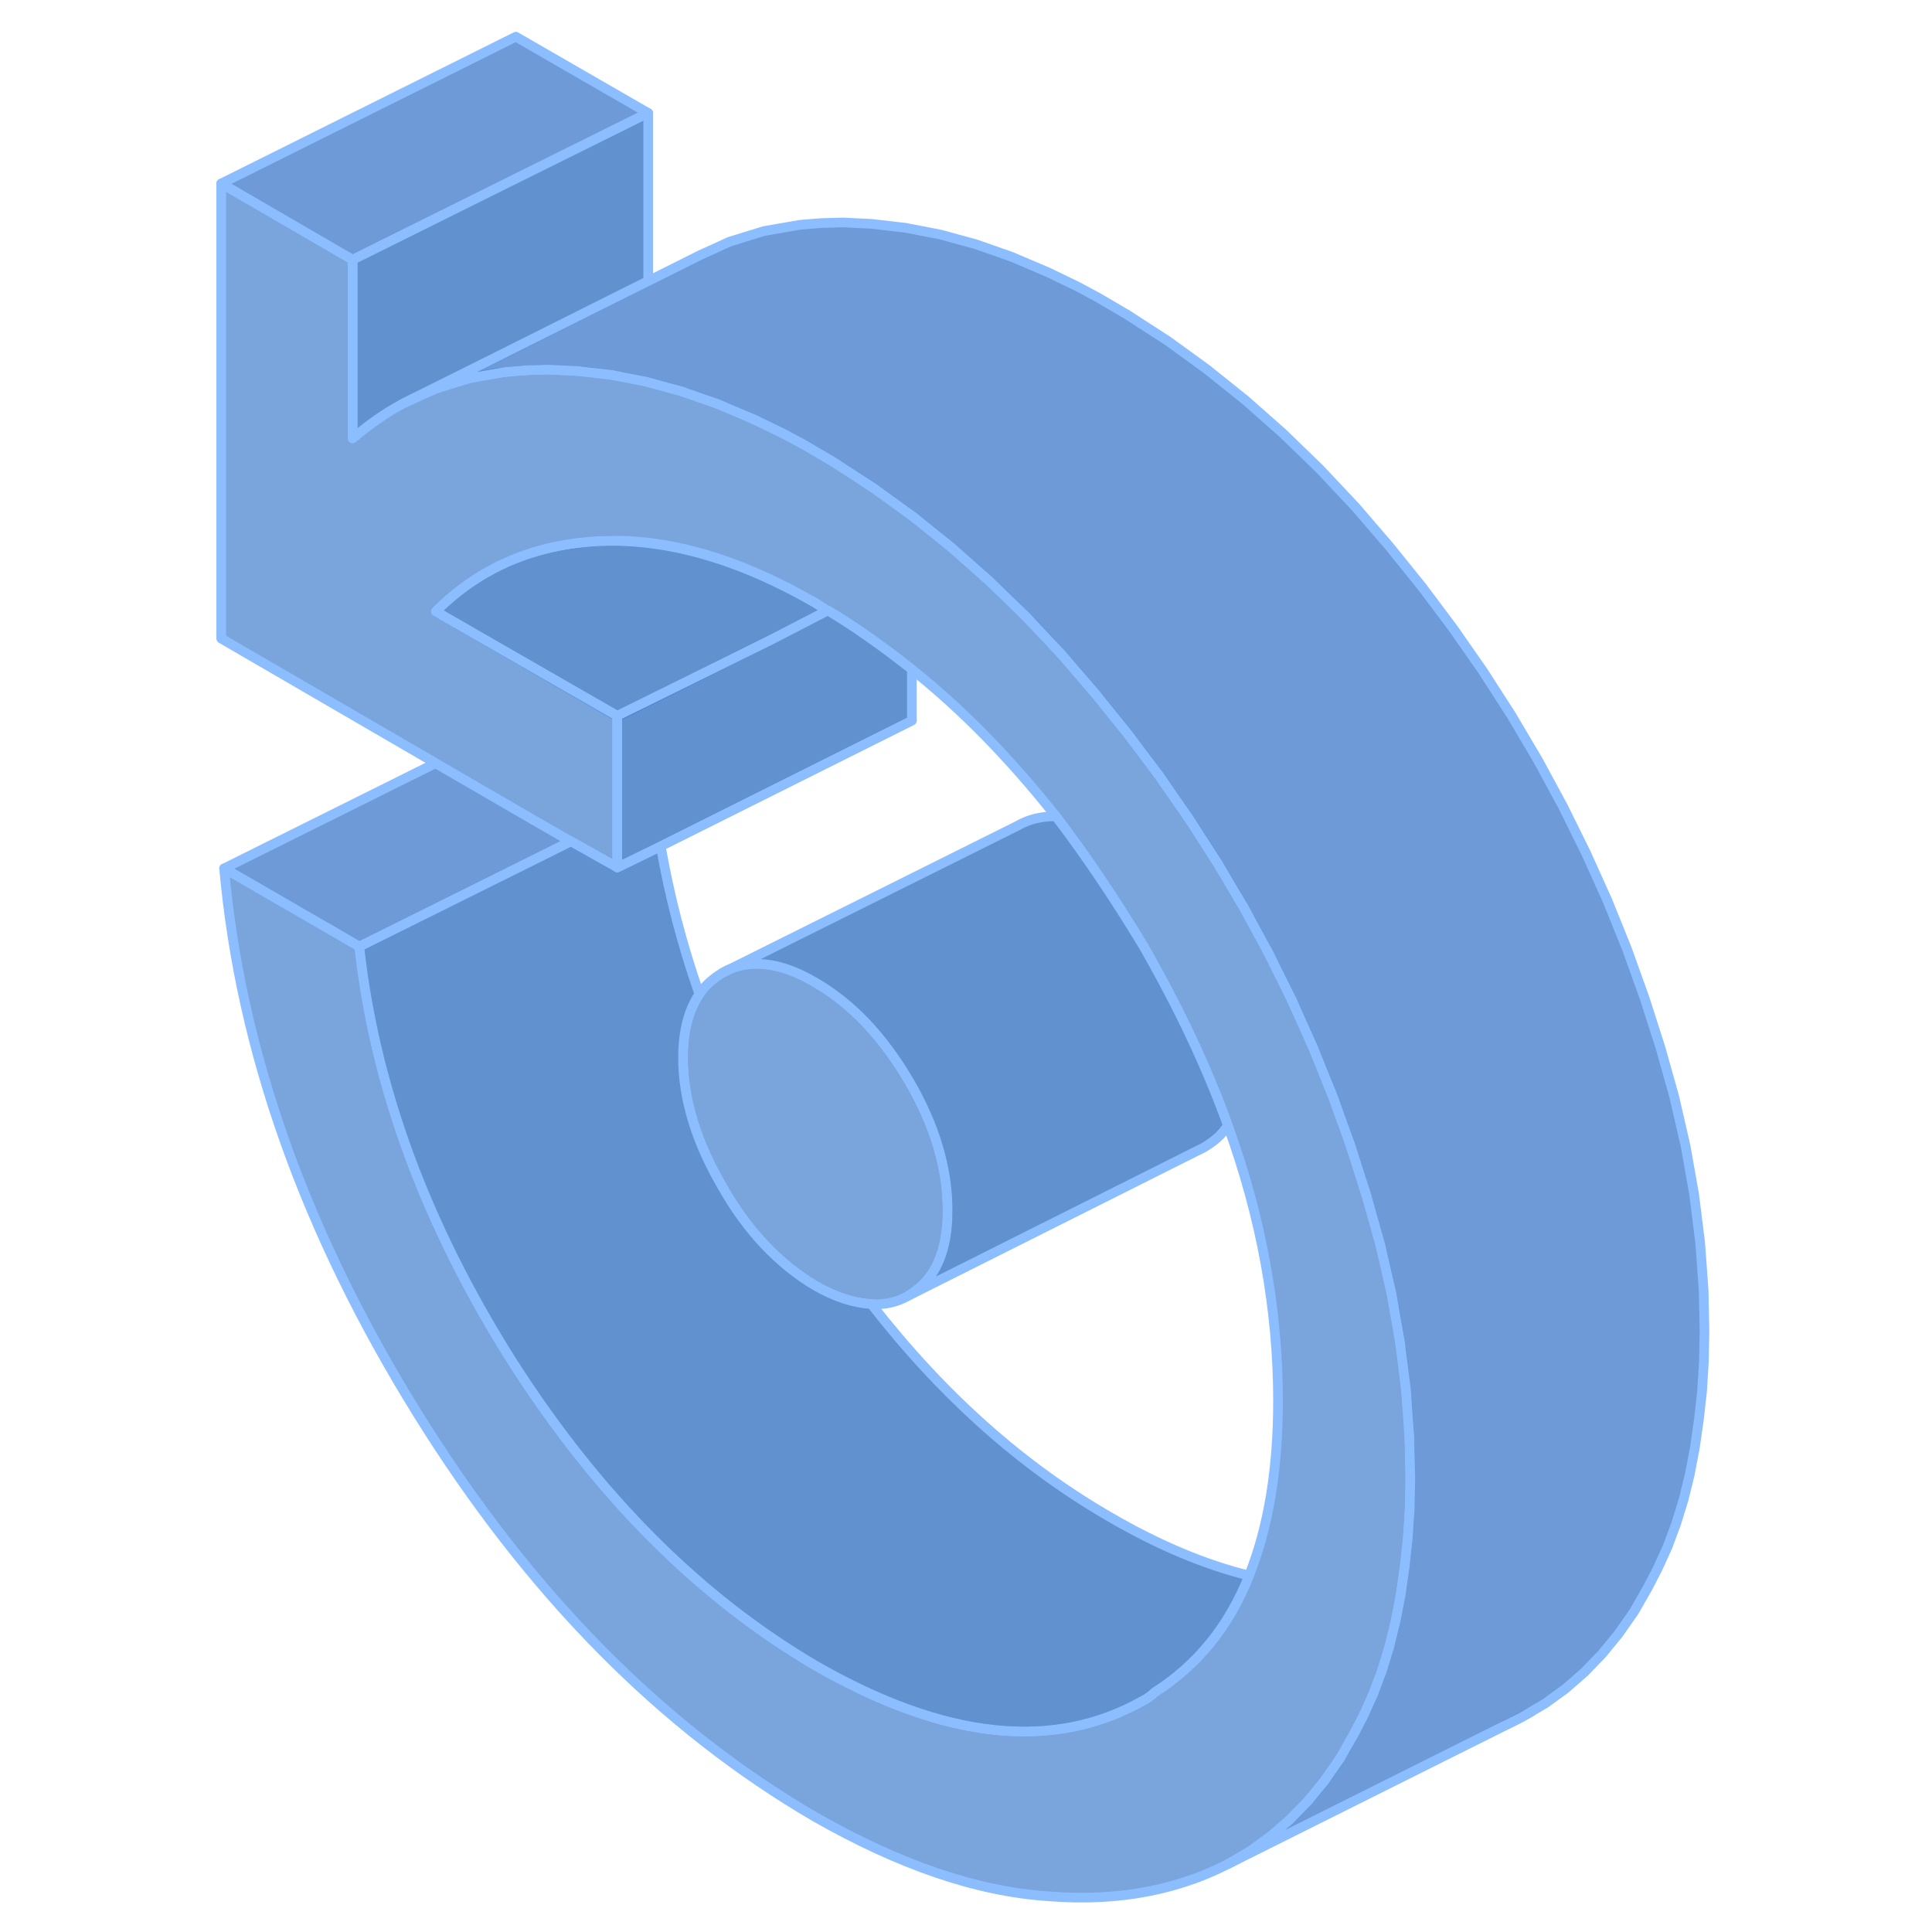
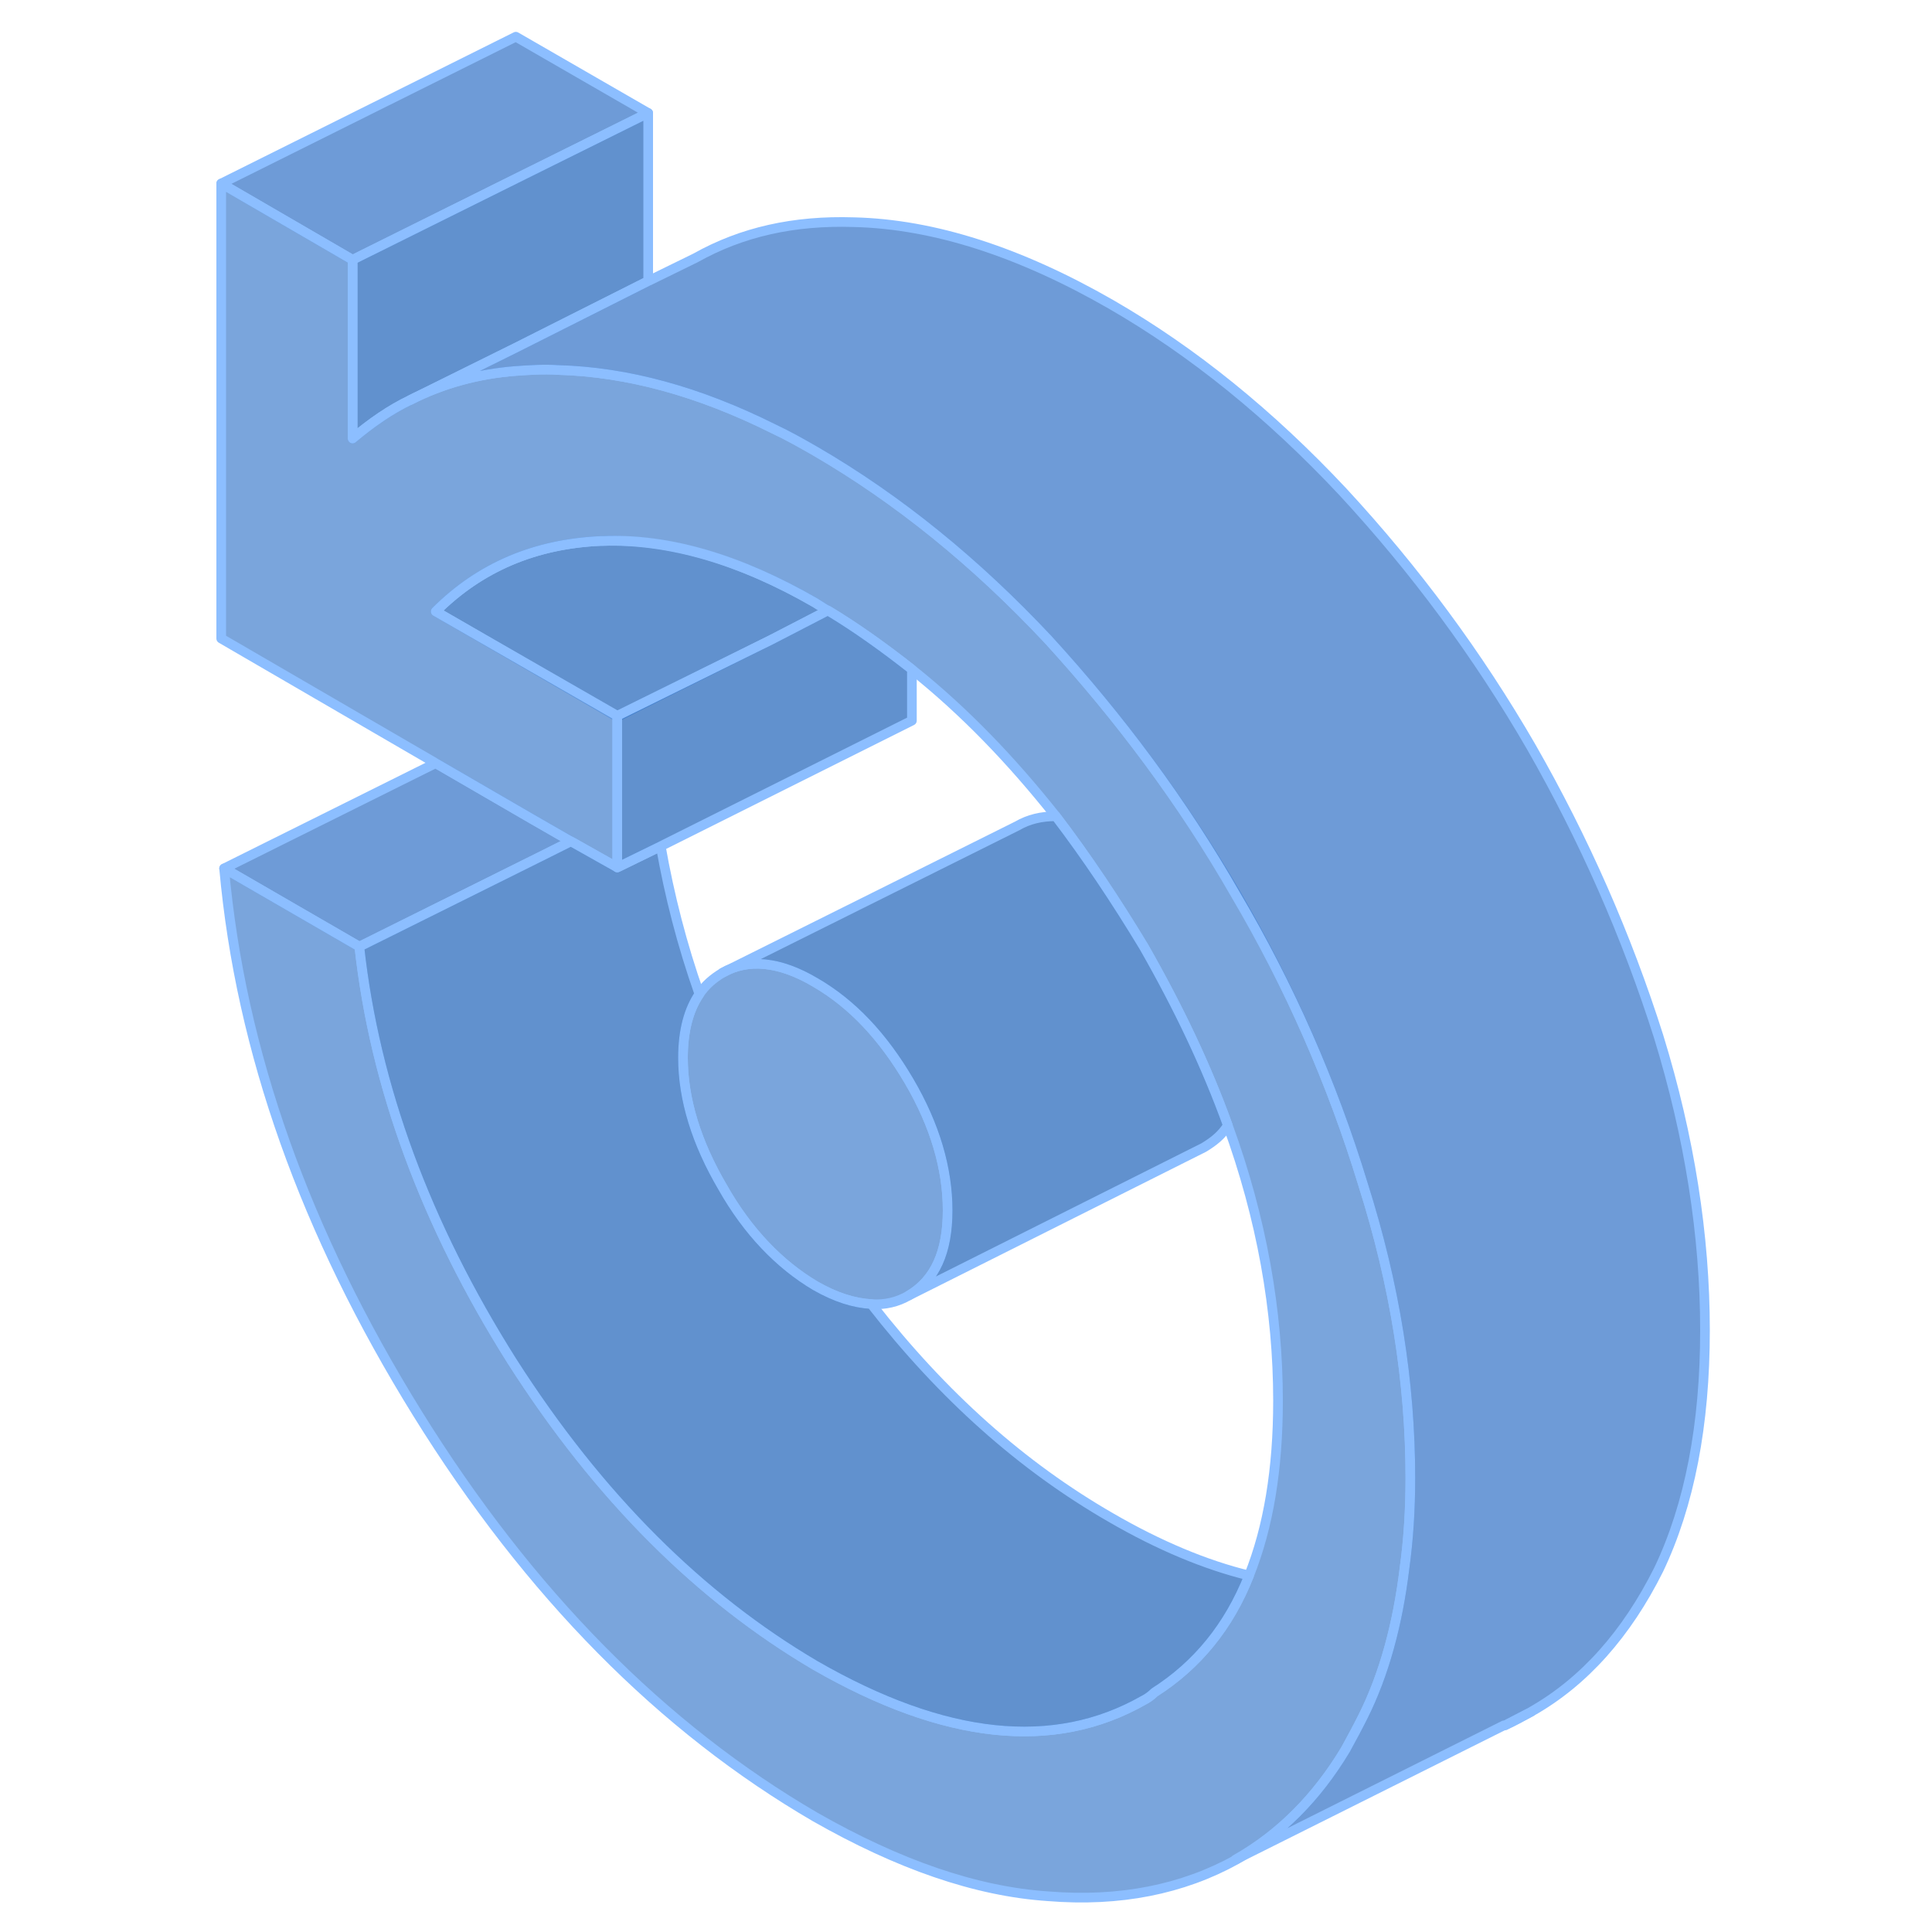
<svg xmlns="http://www.w3.org/2000/svg" width="200" height="200" viewBox="0 0 200 200" fill="none">
-   <style>.cl-float{animation:cl-float 6s ease-in-out infinite;transform-box:view-box;transform-origin:50% 50%}@keyframes cl-float{0%,100%{transform:translateY(0)}50%{transform:translateY(-3px)}}.cl-trace{fill:none;stroke:#CFE5FF;stroke-width:1.2;stroke-linecap:round;stroke-linejoin:round;stroke-dasharray:14 86;stroke-dashoffset:100;opacity:0}@media (prefers-reduced-motion:reduce){.cl-float,.cl-float *{animation:none!important}}.cl-tr1{animation:cl-tr1 4s cubic-bezier(.32,.72,0,1) 0s infinite}@keyframes cl-tr1{0%{stroke-dashoffset:100;opacity:0}6%{opacity:.55}55%{stroke-dashoffset:0;opacity:.55}62%,100%{stroke-dashoffset:0;opacity:0}}.cl-tr2{animation:cl-tr2 4s cubic-bezier(.32,.72,0,1) 0.3s infinite}@keyframes cl-tr2{0%{stroke-dashoffset:100;opacity:0}6%{opacity:.55}55%{stroke-dashoffset:0;opacity:.55}62%,100%{stroke-dashoffset:0;opacity:0}}</style>
-   <g class="cl-float">
-     <path d="M98.1 125.3C98.1 129.6 96.8 132.5 94.1 134.1C92.9 134.8 91.6 135.1 90.2 135C88.4 134.9 86.5 134.3 84.4 133.1C80.7 130.9 77.4 127.5 74.8 122.9C72.1 118.3 70.7 113.8 70.7 109.5C70.7 106.7 71.3 104.5 72.4 102.9C73 102 73.8 101.3 74.8 100.7C77.4 99.2 80.7 99.5 84.4 101.7C88.2 103.9 91.4 107.3 94.1 111.9C96.8 116.5 98.1 121 98.1 125.3Z" data-t="M110.44 118.44C110.44 122.74 108.67 126 105 128.36C103.37 129.4 101.6 130.06 99.69 130.36C97.25 130.76 94.66 130.7 91.8 130.09C86.77 128.93 82.28 126.46 78.74 122.59C75.07 118.75 73.17 114.64 73.17 110.34C73.17 107.54 73.98 105.17 75.48 103.26C76.3 102.19 77.38 101.27 78.74 100.39C82.28 98.16 86.77 97.53 91.8 98.69C96.97 99.82 101.33 102.32 105 106.16C108.67 110 110.44 114.14 110.44 118.44Z" fill="#4E87D0" fill-opacity="0.75" stroke="#8CBEFF" stroke-linecap="round" stroke-linejoin="round" />
-     <path d="M155.8 178.6C156.7 178.2 157.6 177.7 158.5 177.2L155.8 178.6Z" data-t="M163.44 158.55C164.67 157.9 166.05 157.13 167.27 156.37L163.44 158.55Z" stroke="#8CBEFF" stroke-linecap="round" stroke-linejoin="round" />
-     <path d="M59.1 87.1L55.9 88.7L37.2 98L23.2 89.9L45.1 79L55.1 84.8L59.1 87.1Z" data-t="M57.38 91.2L37.68 95.53L27.59 108.26L8.55 104.1L38.34 87.04L51.94 90.03L57.38 91.2Z" fill="#3E7AC9" fill-opacity="0.75" stroke="#8CBEFF" stroke-linecap="round" stroke-linejoin="round" />
-     <path d="M67.1 11.7L53.4 18.5L36.5 26.9L22.9 19L53.4 3.8L67.1 11.7Z" data-t="M42.31 16.65L23.98 27.26L26.64 37.36L8.14 33.28L23.82 12.58L42.31 16.65Z" fill="#3E7AC9" fill-opacity="0.75" stroke="#8CBEFF" stroke-linecap="round" stroke-linejoin="round" />
-     <path d="M67.1 11.7L67.1 29.1L53.4 36L42.5 41.4C40.4 42.4 38.4 43.8 36.5 45.4L36.5 26.9L53.4 18.5L67.1 11.7Z" data-t="M42.31 16.65L42.31 34.05L23.67 44.8L34.8 50.17C31.94 51.76 29.22 53.72 26.64 55.86L26.64 37.36L23.98 27.26L42.31 16.65Z" fill="#2D6CBD" fill-opacity="0.75" stroke="#8CBEFF" stroke-linecap="round" stroke-linejoin="round" />
-     <path d="M85.7 63.2L79.9 66.2L63.9 74.2L45.1 63.3C49.7 58.7 55.4 56.3 62.2 56C62.3 56 62.3 56 62.4 56C69.2 55.8 76.6 57.9 84.4 62.4C84.9 62.7 85.3 63 85.7 63.2Z" data-t="M93.57 59.82L59.88 67.53L63.91 76.95L38.34 71.34C44.6 65.44 52.35 61.44 61.6 59.23C61.74 59.2 61.74 59.2 61.87 59.17C71.13 57.06 81.19 57.08 91.8 59.39C92.48 59.55 93.03 59.74 93.57 59.82Z" fill="#2D6CBD" fill-opacity="0.75" stroke="#8CBEFF" stroke-linecap="round" stroke-linejoin="round" />
-     <path d="M146 153C146 156.3 145.8 159.4 145.4 162.3C144.7 168.1 143.3 173.3 141.1 177.7C140.5 178.9 139.9 180 139.3 181.1C136.3 186.1 132.5 189.9 128 192.5C122.4 195.6 115.9 196.9 108.5 196.3C101 195.8 93 193 84.4 188.1C68.6 178.9 54.8 165 43.2 146.3C31.6 127.6 24.9 108.8 23.2 89.9L37.2 98C38.8 112.5 44.1 126.8 53 140.9C62 155 72.5 165.4 84.4 172.4C97.8 180.1 109.1 181.3 118.4 176C118.8 175.8 119.2 175.5 119.5 175.2C123.9 172.4 127.2 168.4 129.3 163.1C131.3 158.1 132.3 152.1 132.3 145C132.3 135.7 130.6 126.1 127.1 116.5C124.9 110.4 122 104.3 118.4 98C115.5 93.2 112.5 88.7 109.3 84.5C104.7 78.7 99.8 73.6 94.4 69.3C91.6 67.1 88.7 65 85.7 63.2C85.3 63 84.9 62.7 84.4 62.4C76.6 57.9 69.2 55.7 62.4 56C62.3 56 62.3 56 62.2 56C55.4 56.3 49.7 58.7 45.1 63.3L63.9 74.1L63.9 89.8L59.1 87.1L55.1 84.8L45.1 79L22.9 66.1L22.9 19L36.5 26.9L36.5 45.4C38.4 43.8 40.4 42.4 42.5 41.4C45.8 39.7 49.5 38.7 53.4 38.4C54.8 38.3 56.3 38.2 57.8 38.3C64.9 38.5 72.3 40.5 80.1 44.4C81.6 45.1 83 45.9 84.4 46.7C93 51.7 101 58.2 108.5 66.2C115.9 74.3 122.4 83 128 92.6C133.5 102.1 137.9 112.1 141.1 122.6C144.4 133 146 143.1 146 153Z" data-t="M175.61 132.67C175.61 135.97 175.34 139.13 174.79 142.14C173.84 148.13 171.93 153.73 168.94 158.75C168.12 160.12 167.31 161.38 166.49 162.65C162.41 168.5 157.24 173.36 151.12 177.23C143.5 181.9 134.66 185.03 124.59 186.51C114.39 188.12 103.5 187.57 91.8 185.09C70.31 180.33 51.53 170.31 35.75 154.87C19.97 139.43 10.86 122.52 8.55 104.1L27.59 108.26C29.77 122.31 36.98 135.12 49.09 146.72C61.33 158.29 75.61 165.73 91.8 169.39C110.03 173.32 125.41 171.34 138.06 163.43C138.6 163.12 139.15 162.7 139.56 162.32C145.54 158.28 150.03 153.36 152.89 147.46C155.61 141.9 156.97 135.62 156.97 128.52C156.97 119.22 154.66 110.1 149.89 101.48C146.9 96 142.96 90.72 138.06 85.43C134.11 81.44 130.03 77.79 125.68 74.49C119.42 69.98 112.75 66.26 105.41 63.48C101.6 62.06 97.65 60.78 93.57 59.82C93.03 59.74 92.48 59.55 91.8 59.39C81.19 57.08 71.13 56.96 61.87 59.17C61.74 59.2 61.74 59.2 61.6 59.23C52.35 61.44 44.6 65.44 38.34 71.34L63.91 76.85L63.91 92.55L57.38 91.2L51.94 90.03L38.34 87.04L8.14 80.38L8.14 33.28L26.64 37.36L26.64 55.86C29.22 53.72 31.94 51.76 34.8 50.17C39.29 47.54 44.32 45.5 49.63 44.1C51.53 43.61 53.58 43.09 55.62 42.77C65.28 40.97 75.34 40.89 85.95 42.6C87.99 42.88 89.9 43.28 91.8 43.69C103.5 46.27 114.39 50.52 124.59 56.41C134.66 62.43 143.5 69.3 151.12 77.33C158.6 85.28 164.59 94.05 168.94 103.65C173.43 113.12 175.61 122.77 175.61 132.67Z" fill="#4E87D0" fill-opacity="0.75" stroke="#8CBEFF" stroke-linecap="round" stroke-linejoin="round" />
-     <path d="M129.3 163.1C127.2 168.4 123.9 172.4 119.5 175.2C119.2 175.5 118.8 175.8 118.4 176C109.1 181.3 97.8 180.1 84.4 172.4C72.5 165.4 62 155 53 140.9C44.1 126.8 38.8 112.5 37.2 98L55.9 88.7L59.1 87.1L63.9 89.8L68.4 87.6C69.3 92.7 70.6 97.8 72.4 102.9C71.3 104.5 70.7 106.7 70.7 109.5C70.7 113.8 72.1 118.3 74.8 122.9C77.4 127.5 80.7 130.9 84.4 133.1C86.5 134.3 88.4 134.9 90.2 135C97.6 144.5 105.8 151.8 115 157.1C120 160 124.8 162 129.3 163.1Z" data-t="M152.89 147.46C150.03 153.36 145.54 158.28 139.56 162.32C139.15 162.7 138.6 163.12 138.06 163.43C125.41 171.34 110.03 173.32 91.8 169.39C75.61 165.73 61.33 158.29 49.09 146.72C36.98 135.12 29.77 122.31 27.59 108.26L37.68 95.53L57.38 91.2L63.91 92.55L66.63 89.49C67.85 94.34 73.03 98.67 75.48 103.26C73.98 105.17 73.17 107.54 73.17 110.34C73.17 114.64 75.07 118.75 78.74 122.59C82.28 126.46 86.77 128.93 91.8 130.09C94.66 130.7 97.25 130.76 99.69 130.36C109.76 137.78 94.96 145.86 107.47 148.58C114.27 150.07 146.77 147.63 152.89 147.46Z" fill="#2D6CBD" fill-opacity="0.75" stroke="#8CBEFF" stroke-linecap="round" stroke-linejoin="round" />
-     <path d="M94.4 69.3L94.4 74.6L68.4 87.6L63.9 89.8L63.9 74.1L79.9 66.2L85.7 63.2C88.7 65 91.6 67.1 94.4 69.3Z" data-t="M105.41 63.48L79.6 71.85L66.63 89.49L63.91 92.55L63.91 76.85L59.88 67.53L93.57 59.82C97.65 60.78 101.6 62.06 105.41 63.48Z" fill="#2D6CBD" fill-opacity="0.75" stroke="#8CBEFF" stroke-linecap="round" stroke-linejoin="round" />
-     <path d="M127.1 116.5C126.5 117.5 125.6 118.2 124.6 118.8L123.8 119.2L94.1 134.1C96.8 132.5 98.1 129.6 98.1 125.3C98.1 121 96.8 116.5 94.1 111.9C91.4 107.3 88.2 103.9 84.4 101.7C80.7 99.5 77.4 99.2 74.8 100.7L105.3 85.5C106.5 84.8 107.8 84.5 109.3 84.5C112.5 88.7 115.5 93.2 118.4 98C122 104.3 124.9 110.4 127.1 116.5Z" data-t="M149.89 101.48C149.08 102.65 124.13 106.43 122.77 107.31L122.3 107.86L105 128.36C108.67 126 110.44 122.74 110.44 118.44C110.44 114.14 108.67 110 105 106.16C101.33 102.32 96.97 99.82 91.8 98.69C86.77 97.53 82.28 98.16 78.74 100.39L97.13 79.36C98.76 78.33 123.64 74.91 125.68 74.49C130.03 77.79 134.11 81.44 138.06 85.43C142.96 90.72 146.9 96 149.89 101.48Z" fill="#2D6CBD" fill-opacity="0.75" stroke="#8CBEFF" stroke-linecap="round" stroke-linejoin="round" />
-     <path d="M42.02 41.64L45.07 40.25L48.62 39.15L52.36 38.5L54.61 38.32L56.79 38.26L59.72 38.4L63.28 38.8L66.89 39.51L70.56 40.51L74.28 41.81L78.07 43.42L81.13 44.9L83.25 46.04L86.28 47.82L90.43 50.52L94.5 53.46L98.47 56.65L102.35 60.08L106.14 63.75L109.84 67.68L113.36 71.77L116.74 75.96L119.98 80.27L123.06 84.71L126 89.28L128.78 93.97L131.36 98.73L133.75 103.56L135.95 108.48L137.97 113.48L139.8 118.56L141.44 123.7L142.88 128.8L144.04 133.86L144.92 138.87L145.55 143.84L145.9 148.78L146 153L145.94 156.14L145.74 159.21L145.42 162.17L144.99 165.18L144.46 167.89L143.82 170.49L143.06 172.97L142.17 175.34L141.16 177.58L140.16 179.51L138.72 182.04L137.12 184.34L135.4 186.44L133.55 188.34L131.59 190.05L129.5 191.57L127.13 192.96L157.58 177.74L159.96 176.34L162.04 174.83L164.01 173.12L165.85 171.21L167.57 169.11L169.17 166.82L170.62 164.28L171.61 162.36L172.63 160.11L173.51 157.75L174.28 155.26L174.92 152.66L175.44 149.95L175.87 146.95L176.2 143.98L176.39 140.91L176.45 137.77L176.36 133.55L176 128.62L175.38 123.65L174.49 118.63L173.33 113.58L171.9 108.48L170.25 103.33L168.43 98.25L166.41 93.25L164.2 88.34L161.81 83.5L159.24 78.75L156.46 74.05L153.52 69.48L150.43 65.05L147.2 60.74L143.81 56.54L140.29 52.45L136.6 48.53L132.8 44.85L128.92 41.42L124.95 38.24L120.89 35.29L116.73 32.6L113.7 30.82L111.58 29.68L108.52 28.2L104.74 26.59L101.01 25.28L97.35 24.28L93.74 23.58L90.18 23.17L87.25 23.03L85.06 23.09L82.81 23.27L79.08 23.92L75.52 25.02L72.47 26.41Z" data-t="M34.58 50.29L38.51 48.19L42.81 46.32L47.3 44.76L50.45 43.89L53.06 43.26L55.81 42.73L60.08 42.06L64.4 41.62L68.79 41.4L73.23 41.4L77.74 41.62L82.31 42.08L86.52 42.68L89.12 43.13L91.64 43.65L96.57 44.85L101.56 46.29L106.45 47.94L111.24 49.81L115.94 51.89L120.55 54.18L125.05 56.69L129.38 59.4L133.55 62.23L137.56 65.18L141.41 68.25L145.11 71.46L148.65 74.81L152.01 78.29L155.15 81.86L158.09 85.54L160.83 89.33L163.37 93.22L165.71 97.21L167.84 101.31L169.78 105.49L171.48 109.67L172.88 113.88L173.98 118.11L174.8 122.37L175.34 126.66L175.59 130.98L175.59 133.93L175.46 136.76L175.19 139.51L174.76 142.33L174.25 145.02L173.63 147.57L172.89 150.06L172.01 152.48L171 154.84L169.85 157.13L168.64 159.24L167.36 161.3L165.53 163.98L181.15 143.27L182.98 140.58L184.27 138.53L185.48 136.42L186.62 134.13L187.63 131.77L188.51 129.34L189.26 126.85L189.87 124.31L190.38 121.62L190.81 118.8L191.09 116.04L191.22 113.21L191.21 110.27L190.96 105.95L190.43 101.66L189.61 97.4L188.5 93.16L187.1 88.96L185.41 84.78L183.47 80.6L181.33 76.5L178.99 72.5L176.45 68.61L173.71 64.83L170.77 61.15L167.63 57.58L164.27 54.09L160.73 50.75L157.04 47.54L153.18 44.46L149.17 41.51L145 38.69L140.68 35.98L136.17 33.47L131.56 31.18L126.86 29.09L122.07 27.23L117.18 25.57L112.19 24.13L107.27 22.94L104.74 22.42L102.15 21.96L97.93 21.36L93.36 20.91L88.85 20.68L84.41 20.68L80.03 20.9L75.7 21.35L71.43 22.02L68.68 22.55L66.07 23.18L62.93 24.05L58.43 25.6L54.13 27.48L50.21 29.58Z" fill="#3E7AC9" fill-opacity="0.75" stroke="#8CBEFF" stroke-linecap="round" stroke-linejoin="round" />
-     <path class="cl-trace cl-tr1" pathLength="100" d="M146 153C146 156.3 145.8 159.4 145.4 162.3C144.7 168.1 143.3 173.3 141.1 177.7C140.5 178.9 139.9 180 139.3 181.1C136.3 186.1 132.5 189.9 128 192.5C122.4 195.6 115.9 196.9 108.5 196.3C101 195.8 93 193 84.4 188.1C68.6 178.9 54.8 165 43.2 146.3C31.6 127.6 24.9 108.8 23.2 89.9L37.2 98C38.8 112.5 44.1 126.8 53 140.9C62 155 72.5 165.4 84.4 172.4C97.8 180.1 109.1 181.3 118.4 176C118.8 175.8 119.2 175.5 119.5 175.2C123.9 172.4 127.2 168.4 129.3 163.1C131.3 158.1 132.3 152.1 132.3 145C132.3 135.7 130.6 126.1 127.1 116.5C124.9 110.4 122 104.3 118.4 98C115.5 93.2 112.5 88.7 109.3 84.5C104.7 78.7 99.8 73.6 94.4 69.3C91.6 67.1 88.7 65 85.7 63.2C85.3 63 84.9 62.7 84.4 62.4C76.6 57.9 69.2 55.7 62.4 56C62.3 56 62.3 56 62.2 56C55.4 56.3 49.7 58.7 45.1 63.3L63.9 74.1L63.9 89.8L59.1 87.1L55.1 84.8L45.1 79L22.9 66.1L22.9 19L36.5 26.9L36.5 45.4C38.4 43.8 40.4 42.4 42.5 41.4C45.8 39.7 49.5 38.7 53.4 38.4C54.8 38.3 56.3 38.2 57.8 38.3C64.9 38.5 72.3 40.5 80.1 44.4C81.6 45.1 83 45.9 84.4 46.7C93 51.7 101 58.2 108.5 66.2C115.9 74.3 122.4 83 128 92.6C133.5 102.1 137.9 112.1 141.1 122.6C144.4 133 146 143.1 146 153Z" data-t="M175.61 132.67C175.61 135.97 175.34 139.13 174.79 142.14C173.84 148.13 171.93 153.73 168.94 158.75C168.12 160.12 167.31 161.38 166.49 162.65C162.41 168.5 157.24 173.36 151.12 177.23C143.5 181.9 134.66 185.03 124.59 186.51C114.39 188.12 103.5 187.57 91.8 185.09C70.31 180.33 51.53 170.31 35.75 154.87C19.97 139.43 10.86 122.52 8.55 104.1L27.59 108.26C29.77 122.31 36.98 135.12 49.09 146.72C61.33 158.29 75.61 165.73 91.8 169.39C110.03 173.32 125.41 171.34 138.06 163.43C138.6 163.12 139.15 162.7 139.56 162.32C145.54 158.28 150.03 153.36 152.89 147.46C155.61 141.9 156.97 135.62 156.97 128.52C156.97 119.22 154.66 110.1 149.89 101.48C146.9 96 142.96 90.72 138.06 85.43C134.11 81.44 130.03 77.79 125.68 74.49C119.42 69.98 112.75 66.26 105.41 63.48C101.6 62.06 97.65 60.78 93.57 59.82C93.03 59.74 92.48 59.55 91.8 59.39C81.19 57.08 71.13 56.96 61.87 59.17C61.74 59.2 61.74 59.2 61.6 59.23C52.35 61.44 44.6 65.44 38.34 71.34L63.91 76.85L63.91 92.55L57.38 91.2L51.94 90.03L38.34 87.04L8.14 80.38L8.14 33.28L26.64 37.36L26.64 55.86C29.22 53.72 31.94 51.76 34.8 50.17C39.29 47.54 44.32 45.5 49.63 44.1C51.53 43.61 53.58 43.09 55.62 42.77C65.28 40.97 75.34 40.89 85.95 42.6C87.99 42.88 89.9 43.28 91.8 43.69C103.5 46.27 114.39 50.52 124.59 56.41C134.66 62.43 143.5 69.3 151.12 77.33C158.6 85.28 164.59 94.05 168.94 103.65C173.43 113.12 175.61 122.77 175.61 132.67Z" />
-     <path class="cl-trace cl-tr2" pathLength="100" d="M42.02 41.64L45.07 40.25L48.62 39.15L52.36 38.5L54.61 38.32L56.79 38.26L59.72 38.4L63.28 38.8L66.89 39.51L70.56 40.51L74.28 41.81L78.07 43.42L81.13 44.9L83.25 46.04L86.28 47.82L90.43 50.52L94.5 53.46L98.47 56.65L102.35 60.08L106.14 63.75L109.84 67.68L113.36 71.77L116.74 75.96L119.98 80.27L123.06 84.71L126 89.28L128.78 93.97L131.36 98.73L133.75 103.56L135.95 108.48L137.97 113.48L139.8 118.56L141.44 123.7L142.88 128.8L144.04 133.86L144.92 138.87L145.55 143.84L145.9 148.78L146 153L145.94 156.14L145.74 159.21L145.42 162.17L144.99 165.18L144.46 167.89L143.82 170.49L143.06 172.97L142.17 175.34L141.16 177.58L140.16 179.51L138.72 182.04L137.12 184.34L135.4 186.44L133.55 188.34L131.59 190.05L129.5 191.57L127.13 192.96L157.58 177.74L159.96 176.34L162.04 174.83L164.01 173.12L165.85 171.21L167.57 169.11L169.17 166.82L170.62 164.28L171.61 162.36L172.63 160.11L173.51 157.75L174.28 155.26L174.92 152.66L175.44 149.95L175.87 146.95L176.2 143.98L176.39 140.91L176.45 137.77L176.36 133.55L176 128.62L175.38 123.65L174.49 118.63L173.33 113.58L171.9 108.48L170.25 103.33L168.43 98.25L166.41 93.25L164.2 88.34L161.81 83.5L159.24 78.75L156.46 74.05L153.52 69.48L150.43 65.05L147.2 60.74L143.81 56.54L140.29 52.45L136.6 48.53L132.8 44.85L128.92 41.42L124.95 38.24L120.89 35.29L116.73 32.6L113.7 30.82L111.58 29.68L108.52 28.2L104.74 26.59L101.01 25.28L97.35 24.28L93.74 23.58L90.18 23.17L87.25 23.03L85.06 23.09L82.81 23.27L79.08 23.92L75.52 25.02L72.47 26.41Z" data-t="M34.58 50.29L38.51 48.19L42.81 46.32L47.3 44.76L50.45 43.89L53.06 43.26L55.81 42.73L60.08 42.06L64.4 41.62L68.79 41.4L73.23 41.4L77.74 41.62L82.31 42.08L86.52 42.68L89.12 43.13L91.64 43.65L96.57 44.85L101.56 46.29L106.45 47.94L111.24 49.81L115.94 51.89L120.55 54.18L125.05 56.69L129.38 59.4L133.55 62.23L137.56 65.18L141.41 68.25L145.11 71.46L148.65 74.81L152.01 78.29L155.15 81.86L158.09 85.54L160.83 89.33L163.37 93.22L165.71 97.21L167.84 101.31L169.78 105.49L171.48 109.67L172.88 113.88L173.98 118.11L174.8 122.37L175.34 126.66L175.59 130.98L175.59 133.93L175.46 136.76L175.19 139.51L174.76 142.33L174.25 145.02L173.63 147.57L172.89 150.06L172.01 152.48L171 154.84L169.85 157.13L168.64 159.24L167.36 161.3L165.53 163.98L181.15 143.27L182.98 140.58L184.27 138.53L185.48 136.42L186.62 134.13L187.63 131.77L188.51 129.34L189.26 126.85L189.87 124.31L190.38 121.62L190.81 118.8L191.09 116.04L191.22 113.21L191.21 110.27L190.96 105.95L190.43 101.66L189.61 97.4L188.5 93.16L187.1 88.96L185.41 84.78L183.47 80.6L181.33 76.5L178.99 72.5L176.45 68.61L173.71 64.83L170.77 61.15L167.63 57.58L164.27 54.09L160.73 50.75L157.04 47.54L153.18 44.46L149.17 41.51L145 38.69L140.68 35.98L136.17 33.47L131.56 31.18L126.86 29.09L122.07 27.23L117.18 25.57L112.19 24.13L107.27 22.94L104.74 22.42L102.15 21.96L97.93 21.36L93.36 20.91L88.85 20.68L84.41 20.68L80.03 20.9L75.7 21.35L71.43 22.02L68.68 22.55L66.07 23.18L62.93 24.05L58.43 25.6L54.13 27.48L50.21 29.58Z" />
+   <style>.cl-trace{fill:none;stroke:#CFE5FF;stroke-width:1.2;stroke-linecap:round;stroke-linejoin:round;stroke-dasharray:14 86;stroke-dashoffset:100;opacity:0}@media (prefers-reduced-motion:reduce){.cl-icon *{animation:none!important}}.cl-tr1{animation:cl-tr1 4s cubic-bezier(.32,.72,0,1) 0s infinite}@keyframes cl-tr1{0%{stroke-dashoffset:100;opacity:0}6%{opacity:.55}55%{stroke-dashoffset:0;opacity:.55}62%,100%{stroke-dashoffset:0;opacity:0}}.cl-tr2{animation:cl-tr2 4s cubic-bezier(.32,.72,0,1) 0.3s infinite}@keyframes cl-tr2{0%{stroke-dashoffset:100;opacity:0}6%{opacity:.55}55%{stroke-dashoffset:0;opacity:.55}62%,100%{stroke-dashoffset:0;opacity:0}}</style>
+   <g class="cl-icon">
+     <path d="M98.1 125.3C98.1 129.6 96.8 132.5 94.1 134.1C92.9 134.8 91.6 135.1 90.2 135.0C88.4 134.9 86.5 134.3 84.4 133.1C80.7 130.9 77.4 127.5 74.8 122.9C72.1 118.3 70.7 113.8 70.7 109.5C70.7 106.7 71.3 104.5 72.4 102.9C73.0 102.0 73.8 101.3 74.8 100.7C77.4 99.2 80.7 99.5 84.4 101.7C88.2 103.9 91.4 107.3 94.1 111.9C96.8 116.5 98.1 121.0 98.1 125.3Z" fill="#4E87D0" fill-opacity="0.75" stroke="#8CBEFF" stroke-linecap="round" stroke-linejoin="round" />
+     <path d="M155.8 178.6C156.7 178.2 157.6 177.7 158.5 177.2L155.8 178.6Z" stroke="#8CBEFF" stroke-linecap="round" stroke-linejoin="round" />
+     <path d="M59.1 87.1L55.9 88.7L37.2 98.0L23.2 89.9L45.1 79.0L55.1 84.8L59.1 87.1Z" fill="#3E7AC9" fill-opacity="0.75" stroke="#8CBEFF" stroke-linecap="round" stroke-linejoin="round" />
+     <path d="M67.1 11.7L53.4 18.5L36.5 26.9L22.9 19.0L53.4 3.8L67.1 11.7Z" fill="#3E7AC9" fill-opacity="0.75" stroke="#8CBEFF" stroke-linecap="round" stroke-linejoin="round" />
+     <path d="M67.1 11.7V29.1L53.4 36.0L42.5 41.4C40.4 42.4 38.4 43.8 36.5 45.4V26.9L53.4 18.5L67.1 11.7Z" fill="#2D6CBD" fill-opacity="0.75" stroke="#8CBEFF" stroke-linecap="round" stroke-linejoin="round" />
+     <path d="M85.7 63.2L79.9 66.2L63.9 74.2L45.1 63.3C49.7 58.7 55.4 56.3 62.2 56.0C62.3 56.0 62.3 56.0 62.4 56.0C69.2 55.8 76.6 57.9 84.4 62.4C84.9 62.7 85.3 63.0 85.7 63.2Z" fill="#2D6CBD" fill-opacity="0.75" stroke="#8CBEFF" stroke-linecap="round" stroke-linejoin="round" />
+     <path d="M146.0 153.0C146.0 156.3 145.8 159.4 145.4 162.3C144.7 168.1 143.3 173.3 141.1 177.7C140.5 178.9 139.9 180.0 139.3 181.1C136.3 186.1 132.5 189.9 128.0 192.5C122.4 195.6 115.9 196.9 108.5 196.3C101.0 195.8 93.0 193.0 84.4 188.1C68.6 178.9 54.8 165.0 43.2 146.3C31.6 127.6 24.9 108.8 23.2 89.9L37.2 98.0C38.8 112.5 44.1 126.8 53.0 140.9C62.0 155.0 72.5 165.4 84.4 172.4C97.8 180.1 109.1 181.3 118.4 176.0C118.8 175.8 119.2 175.5 119.5 175.2C123.9 172.4 127.2 168.4 129.3 163.1C131.3 158.1 132.3 152.1 132.3 145.0C132.3 135.7 130.6 126.1 127.1 116.5C124.9 110.4 122.0 104.3 118.4 98.0C115.5 93.2 112.5 88.7 109.3 84.5C104.7 78.7 99.8 73.6 94.4 69.3C91.6 67.1 88.7 65.0 85.7 63.2C85.3 63.0 84.9 62.7 84.4 62.4C76.6 57.9 69.2 55.7 62.4 56.0C62.3 56.0 62.3 56.0 62.2 56.0C55.4 56.3 49.7 58.7 45.1 63.3L63.9 74.1V89.8L59.1 87.1L55.1 84.8L45.1 79.0L22.9 66.1V19.0L36.5 26.9V45.4C38.4 43.8 40.4 42.4 42.5 41.4C45.8 39.7 49.5 38.7 53.4 38.4C54.8 38.3 56.3 38.2 57.8 38.3C64.9 38.5 72.3 40.5 80.1 44.4C81.6 45.1 83.0 45.9 84.4 46.7C93.0 51.7 101.0 58.2 108.5 66.2C115.9 74.3 122.4 83.0 128.0 92.6C133.5 102.1 137.9 112.1 141.1 122.6C144.4 133.0 146.0 143.1 146.0 153.0Z" fill="#4E87D0" fill-opacity="0.75" stroke="#8CBEFF" stroke-linecap="round" stroke-linejoin="round" />
+     <path d="M129.3 163.1C127.2 168.4 123.9 172.4 119.5 175.2C119.2 175.5 118.8 175.8 118.4 176.0C109.1 181.3 97.8 180.1 84.4 172.4C72.5 165.4 62.0 155.0 53.0 140.9C44.1 126.8 38.8 112.5 37.2 98.0L55.9 88.7L59.1 87.1L63.9 89.8L68.4 87.6C69.3 92.7 70.6 97.8 72.4 102.9C71.3 104.5 70.7 106.7 70.7 109.5C70.7 113.8 72.1 118.3 74.8 122.9C77.4 127.5 80.7 130.9 84.4 133.1C86.5 134.3 88.4 134.9 90.2 135.0C97.6 144.5 105.8 151.8 115.0 157.1C120.0 160.0 124.8 162.0 129.3 163.1Z" fill="#2D6CBD" fill-opacity="0.75" stroke="#8CBEFF" stroke-linecap="round" stroke-linejoin="round" />
+     <path d="M94.4 69.3V74.6L68.4 87.6L63.9 89.8V74.1L79.9 66.2L85.7 63.2C88.7 65.0 91.6 67.1 94.4 69.3Z" fill="#2D6CBD" fill-opacity="0.75" stroke="#8CBEFF" stroke-linecap="round" stroke-linejoin="round" />
+     <path d="M127.1 116.5C126.5 117.5 125.6 118.2 124.6 118.8L123.8 119.2L94.1 134.1C96.8 132.5 98.1 129.6 98.1 125.3C98.1 121.0 96.8 116.5 94.1 111.9C91.4 107.3 88.2 103.9 84.4 101.7C80.7 99.5 77.4 99.2 74.8 100.7L105.3 85.5C106.5 84.8 107.8 84.5 109.3 84.5C112.5 88.7 115.5 93.2 118.4 98.0C122.0 104.3 124.9 110.4 127.1 116.5Z" fill="#2D6CBD" fill-opacity="0.75" stroke="#8CBEFF" stroke-linecap="round" stroke-linejoin="round" />
+     <path d="M176.5 137.7C176.5 147.5 174.9 155.8 171.7 162.5C168.4 169.1 164.0 174.1 158.5 177.2L155.8 178.6L155.7 178.6L127.9 192.5C132.5 189.9 136.3 186.1 139.3 181.1C139.9 180.0 140.5 178.9 141.1 177.7C143.3 173.3 144.7 168.1 145.4 162.3C145.8 159.4 146.0 156.3 146.0 153.0C146.0 143.1 144.4 133.0 141.1 122.6C137.9 112.1 133.5 102.1 127.9 92.6C122.4 83.0 115.9 74.3 108.5 66.2C101.0 58.2 93.0 51.7 84.4 46.7C83.0 45.9 81.6 45.1 80.1 44.4C72.3 40.5 64.9 38.5 57.8 38.3C56.3 38.2 54.8 38.3 53.4 38.4C49.5 38.7 45.8 39.7 42.5 41.4L53.4 36.0L67.1 29.1L72.0 26.7C76.8 24.0 82.2 22.8 88.4 23.0C96.7 23.2 105.6 26.1 115.0 31.5C123.5 36.4 131.5 42.9 139.0 50.9C146.5 59.0 153.0 67.8 158.5 77.3C164.0 86.9 168.4 96.9 171.7 107.3C174.9 117.7 176.5 127.9 176.5 137.7Z" fill="#3E7AC9" fill-opacity="0.75" stroke="#8CBEFF" stroke-linecap="round" stroke-linejoin="round" />
+     <path class="cl-trace cl-tr1" pathLength="100" d="M146.0 153.0C146.0 156.3 145.8 159.4 145.4 162.3C144.7 168.1 143.3 173.3 141.1 177.7C140.5 178.9 139.9 180.0 139.3 181.1C136.3 186.1 132.5 189.9 128.0 192.5C122.4 195.6 115.9 196.9 108.5 196.3C101.0 195.8 93.0 193.0 84.4 188.1C68.6 178.9 54.8 165.0 43.2 146.3C31.6 127.6 24.9 108.8 23.2 89.9L37.2 98.0C38.8 112.5 44.1 126.8 53.0 140.9C62.0 155.0 72.5 165.4 84.4 172.4C97.8 180.1 109.1 181.3 118.4 176.0C118.8 175.8 119.2 175.5 119.5 175.2C123.9 172.4 127.2 168.4 129.3 163.1C131.3 158.1 132.3 152.1 132.3 145.0C132.3 135.7 130.6 126.1 127.1 116.5C124.9 110.4 122.0 104.3 118.4 98.0C115.5 93.2 112.5 88.7 109.3 84.5C104.7 78.7 99.8 73.6 94.4 69.3C91.6 67.1 88.7 65.0 85.7 63.2C85.3 63.0 84.9 62.7 84.4 62.4C76.6 57.9 69.2 55.7 62.4 56.0C62.3 56.0 62.3 56.0 62.2 56.0C55.4 56.3 49.7 58.7 45.1 63.3L63.9 74.1V89.8L59.1 87.1L55.1 84.8L45.1 79.0L22.9 66.1V19.0L36.5 26.9V45.4C38.4 43.8 40.4 42.4 42.5 41.4C45.8 39.7 49.5 38.7 53.4 38.4C54.8 38.3 56.3 38.2 57.8 38.3C64.9 38.5 72.3 40.5 80.1 44.4C81.6 45.1 83.0 45.9 84.4 46.7C93.0 51.7 101.0 58.2 108.5 66.2C115.9 74.3 122.4 83.0 128.0 92.6C133.5 102.1 137.9 112.1 141.1 122.6C144.4 133.0 146.0 143.1 146.0 153.0Z" />
+     <path class="cl-trace cl-tr2" pathLength="100" d="M176.5 137.7C176.5 147.5 174.9 155.8 171.7 162.5C168.4 169.1 164.0 174.1 158.5 177.2L155.8 178.6L155.7 178.6L127.9 192.5C132.5 189.9 136.3 186.1 139.3 181.1C139.9 180.0 140.5 178.9 141.1 177.7C143.3 173.3 144.7 168.1 145.4 162.3C145.8 159.4 146.0 156.3 146.0 153.0C146.0 143.1 144.4 133.0 141.1 122.6C137.9 112.1 133.5 102.1 127.9 92.6C122.4 83.0 115.9 74.3 108.5 66.2C101.0 58.2 93.0 51.7 84.4 46.7C83.0 45.9 81.6 45.1 80.1 44.4C72.3 40.5 64.9 38.5 57.8 38.3C56.3 38.2 54.8 38.3 53.4 38.4C49.5 38.7 45.8 39.7 42.5 41.4L53.4 36.0L67.1 29.1L72.0 26.7C76.8 24.0 82.2 22.8 88.4 23.0C96.7 23.2 105.6 26.1 115.0 31.5C123.5 36.4 131.5 42.9 139.0 50.9C146.5 59.0 153.0 67.8 158.5 77.3C164.0 86.9 168.4 96.9 171.7 107.3C174.9 117.7 176.5 127.9 176.5 137.7Z" />
  </g>
</svg>
